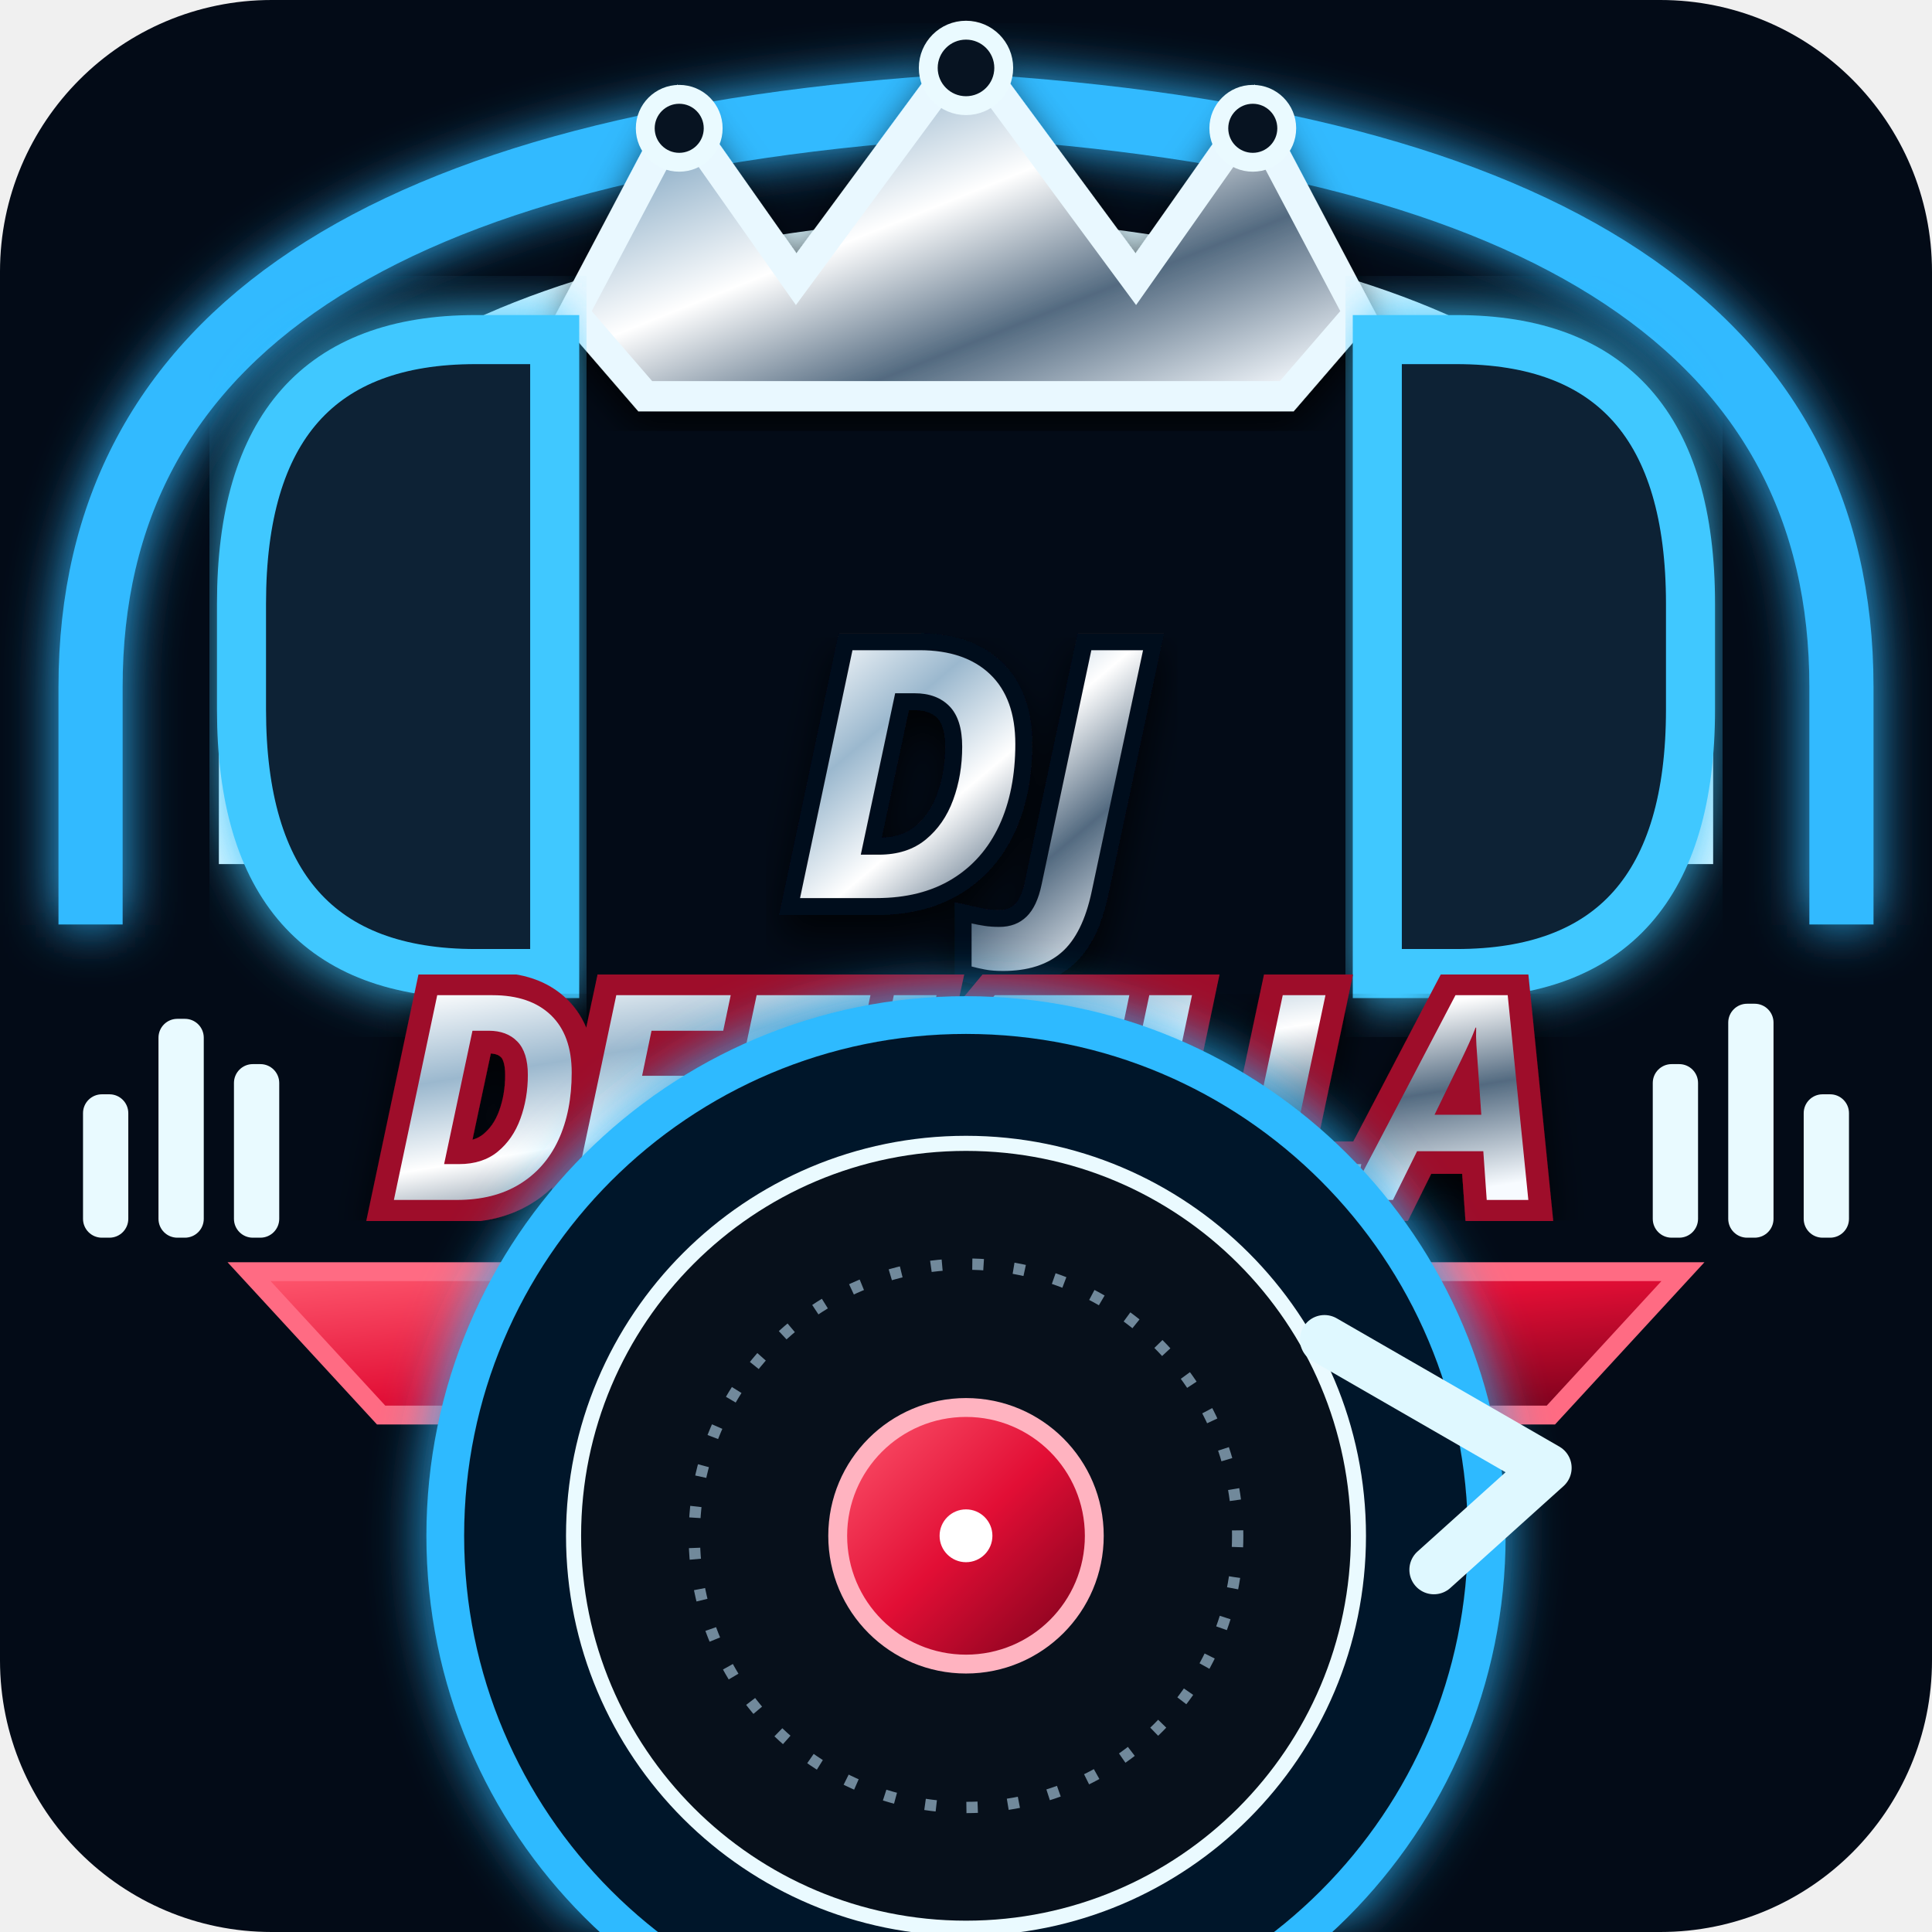
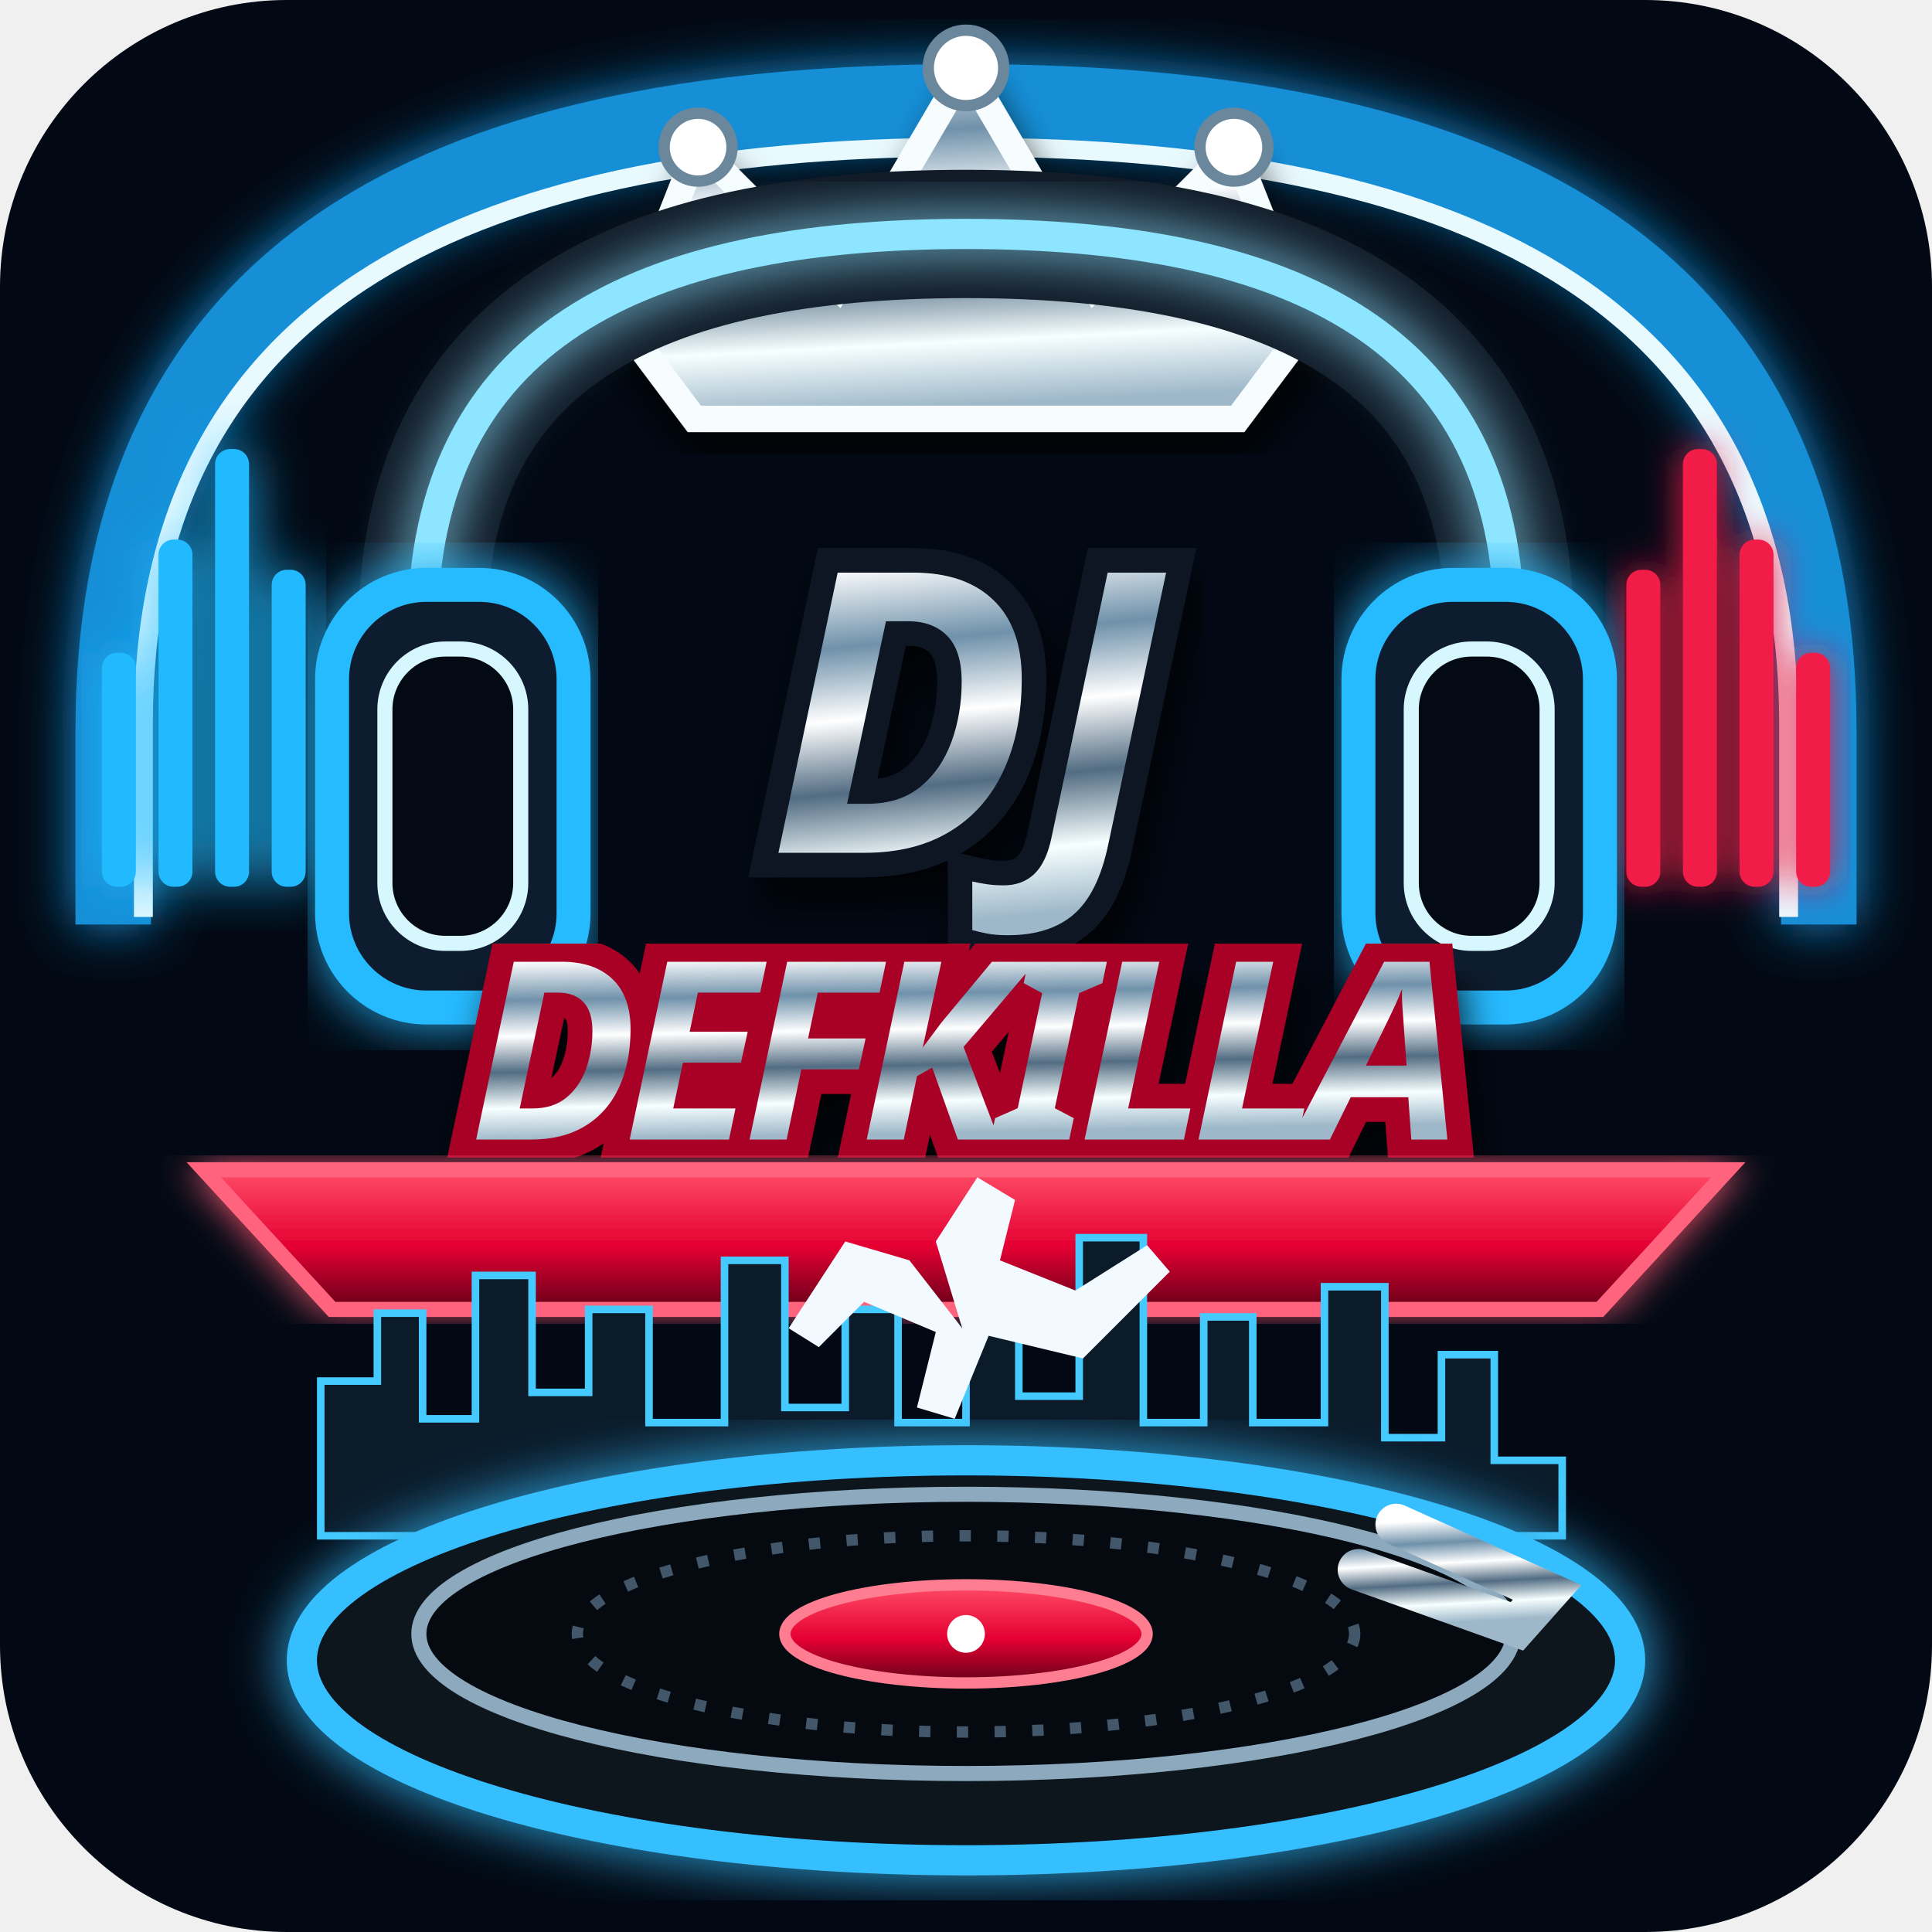
<svg xmlns="http://www.w3.org/2000/svg" viewBox="0 0 512 512">
  <defs>
-     <linearGradient id="metal" x1="0" y1="0" x2="0.9" y2="1">
+     <linearGradient id="chrome" x1="0" y1="0" x2="0.1" y2="1">
      <stop stop-color="#fff" />
-       <stop offset=".25" stop-color="#9bb8ce" />
-       <stop offset=".48" stop-color="#fff" />
-       <stop offset=".72" stop-color="#536a80" />
-       <stop offset="1" stop-color="#f7fbff" />
+       <stop offset=".22" stop-color="#6f91aa" />
+       <stop offset=".42" stop-color="#fff" />
+       <stop offset=".62" stop-color="#526c82" />
+       <stop offset=".82" stop-color="#f7ffff" />
+       <stop offset="1" stop-color="#9eb8c9" />
    </linearGradient>
-     <linearGradient id="red" x1="0" y1="0" x2="1" y2="1">
-       <stop stop-color="#ff5a70" />
-       <stop offset=".5" stop-color="#e20e35" />
-       <stop offset="1" stop-color="#700019" />
+     <linearGradient id="red" x1="0" y1="0" x2="0" y2="1">
+       <stop stop-color="#ff4c67" />
+       <stop offset=".55" stop-color="#e50032" />
+       <stop offset="1" stop-color="#650019" />
    </linearGradient>
-     <filter id="glow">
+     <filter id="blueGlow">
      <feGaussianBlur stdDeviation="7" result="b" />
      <feMerge>
        <feMergeNode in="b" />
        <feMergeNode in="SourceGraphic" />
      </feMerge>
    </filter>
-     <filter id="shadow">
+     <filter id="redGlow">
+       <feGaussianBlur stdDeviation="5" result="b" />
+       <feMerge>
+         <feMergeNode in="b" />
+         <feMergeNode in="SourceGraphic" />
+       </feMerge>
+     </filter>
+     <filter id="depth">
      <feGaussianBlur in="SourceAlpha" stdDeviation="5" />
-       <feOffset dy="5" />
+       <feOffset dx="2" dy="7" />
      <feComponentTransfer>
        <feFuncA type="linear" slope=".8" />
      </feComponentTransfer>
      <feMerge>
        <feMergeNode />
        <feMergeNode in="SourceGraphic" />
      </feMerge>
    </filter>
  </defs>
-   <rect width="512" height="512" rx="72" fill="#030b17" />
-   <path d="M24 245V182Q24 42 256 28Q488 42 488 182V245" fill="none" stroke="#31baff" stroke-width="17" filter="url(#glow)" />
-   <path d="M62 229V180Q62 74 256 61Q450 74 450 180V229" fill="none" stroke="#d9f5ff" stroke-width="8" />
-   <path d="M152 83L180 30L211 74L256 13L301 74L332 30L360 83L341 105H171Z" fill="url(#metal)" stroke="#e9f8ff" stroke-width="8" filter="url(#shadow)" />
-   <g fill="#071321" stroke="#eafaff" stroke-width="5">
-     <circle cx="180" cy="34" r="9" />
+   <rect width="512" height="512" rx="76" fill="#020914" />
+   <path d="M30 245V194C30 74 112 27 256 27s226 47 226 167v51" fill="none" stroke="#168fd7" stroke-width="20" filter="url(#blueGlow)" />
+   <path d="M38 243V192C38 83 119 39 256 39s218 44 218 153v51" fill="none" stroke="#e9faff" stroke-width="5" />
+   <g fill="#20baff" filter="url(#blueGlow)">
+     <rect x="27" y="173" width="9" height="62" rx="4" />
+     <rect x="42" y="143" width="9" height="92" rx="4" />
+     <rect x="57" y="119" width="9" height="116" rx="4" />
+     <rect x="72" y="151" width="9" height="84" rx="4" />
+   </g>
+   <g fill="#f21d48" filter="url(#redGlow)">
+     <rect x="431" y="151" width="9" height="84" rx="4" />
+     <rect x="446" y="119" width="9" height="116" rx="4" />
+     <rect x="461" y="143" width="9" height="92" rx="4" />
+     <rect x="476" y="173" width="9" height="62" rx="4" />
+   </g>
+   <path d="M166 87L185 39L222 76L256 18L290 76L327 39L346 87L328 111H184Z" fill="url(#chrome)" stroke="#f7fdff" stroke-width="7" filter="url(#depth)" />
+   <g fill="#fff" stroke="#6b879b" stroke-width="3">
+     <circle cx="185" cy="39" r="9" />
    <circle cx="256" cy="18" r="10" />
-     <circle cx="332" cy="34" r="9" />
+     <circle cx="327" cy="39" r="9" />
  </g>
-   <path d="M64 160Q64 90 126 90H147V258H126Q64 258 64 188Z" fill="#0b2035" stroke="#40c8ff" stroke-width="13" filter="url(#glow)" />
-   <path d="M448 160Q448 90 386 90H365V258H386Q448 258 448 188Z" fill="#0b2035" stroke="#40c8ff" stroke-width="13" filter="url(#glow)" />
-   <g fill="#e9faff">
-     <rect x="22" y="290" width="12" height="38" rx="5" />
-     <rect x="42" y="270" width="12" height="58" rx="5" />
-     <rect x="62" y="282" width="12" height="46" rx="5" />
-     <rect x="438" y="282" width="12" height="46" rx="5" />
-     <rect x="458" y="266" width="12" height="62" rx="5" />
-     <rect x="478" y="290" width="12" height="38" rx="5" />
-   </g>
-   <text x="256" y="238" text-anchor="middle" font-family="Arial Black,Impact,sans-serif" font-size="92" font-style="italic" font-weight="900" fill="url(#metal)" stroke="#06101d" stroke-width="9" paint-order="stroke" filter="url(#shadow)">DJ</text>
-   <text x="256" y="318" text-anchor="middle" font-family="Arial Black,Impact,sans-serif" font-size="76" font-style="italic" font-weight="900" letter-spacing="-4" fill="url(#metal)" stroke="#9e0929" stroke-width="12" paint-order="stroke" filter="url(#shadow)">DEFKILLA</text>
-   <path d="M66 337L446 337L411 375H101Z" fill="url(#red)" stroke="#ff6b83" stroke-width="5" />
-   <path d="M118 407a138 138 0 1 0 276 0a138 138 0 1 0 -276 0" fill="#06182a" stroke="#2fbaff" stroke-width="10" filter="url(#glow)" />
-   <circle cx="256" cy="407" r="104" fill="#07101b" stroke="#eafaff" stroke-width="4" />
-   <circle cx="256" cy="407" r="72" fill="none" stroke="#71899b" stroke-width="3" stroke-dasharray="3 8" />
-   <circle cx="256" cy="407" r="34" fill="url(#red)" stroke="#ffb3c0" stroke-width="5" />
-   <circle cx="256" cy="407" r="7" fill="#fff" />
-   <path d="M351 355L410 389L380 416" fill="none" stroke="#dff8ff" stroke-width="13" stroke-linecap="round" stroke-linejoin="round" />
-   <path d="M42 465H470" stroke="#ed1e45" stroke-width="8" filter="url(#glow)" />
+   <path d="M112 199V167C112 89 170 62 256 62s144 27 144 105v32" fill="none" stroke="#121c29" stroke-width="34" />
+   <path d="M112 199V167C112 89 170 62 256 62s144 27 144 105v32" fill="none" stroke="#8ee5ff" stroke-width="8" filter="url(#blueGlow)" />
+   <rect x="88" y="155" width="64" height="112" rx="25" fill="#101e2d" stroke="#28baff" stroke-width="9" filter="url(#blueGlow)" />
+   <rect x="360" y="155" width="64" height="112" rx="25" fill="#101e2d" stroke="#28baff" stroke-width="9" filter="url(#blueGlow)" />
+   <rect x="102" y="172" width="36" height="78" rx="16" fill="#030a14" stroke="#d7f7ff" stroke-width="4" />
+   <rect x="374" y="172" width="36" height="78" rx="16" fill="#030a14" stroke="#d7f7ff" stroke-width="4" />
+   <text x="256" y="226" text-anchor="middle" font-family="Arial Black,Impact,sans-serif" font-size="104" font-weight="900" font-style="italic" fill="url(#chrome)" stroke="#091321" stroke-width="13" paint-order="stroke" filter="url(#depth)">DJ</text>
+   <text x="256" y="302" text-anchor="middle" font-family="Arial Black,Impact,sans-serif" font-size="66" font-weight="900" font-style="italic" letter-spacing="-4" fill="url(#chrome)" stroke="#a90028" stroke-width="13" paint-order="stroke" filter="url(#depth)">DEFKILLA</text>
+   <path d="M54 310L458 310L424 347L88 347Z" fill="url(#red)" stroke="#ff647e" stroke-width="4" filter="url(#redGlow)" />
+   <path d="M85 387V366h15v-18h12v28h14v-38h15v31h15v-22h16v30h20v-43h16v39h16v-26h14v30h18v-34h14v27h16v-42h17v49h16v-28h13v28h19v-36h16v40h15v-22h14v28h18v20H85Z" fill="#0b1b2a" stroke="#45caff" stroke-width="2" />
+   <path d="M255 352l-7-23 11-17 10 6-4 16 20 8 19-12 6 7-23 23-25-6-9 22-10-3 5-20-19-8-12 12-8-5 15-23 17 5Z" fill="#f3faff" />
+   <ellipse cx="256" cy="440" rx="176" ry="53" fill="#07121e" stroke="#36bfff" stroke-width="8" filter="url(#blueGlow)" />
+   <ellipse cx="256" cy="433" rx="145" ry="37" fill="#050a11" stroke="#8ca9bd" stroke-width="4" />
+   <ellipse cx="256" cy="433" rx="103" ry="26" fill="none" stroke="#43576a" stroke-width="3" stroke-dasharray="3 7" />
+   <ellipse cx="256" cy="433" rx="48" ry="13" fill="url(#red)" stroke="#ff7d91" stroke-width="3" />
+   <circle cx="256" cy="433" r="5" fill="#fff" />
+   <path d="M370 404l40 18-8 9-42-15" fill="none" stroke="url(#chrome)" stroke-width="11" stroke-linecap="round" />
+   <path d="M48 493H464" stroke="#ed1744" stroke-width="7" filter="url(#redGlow)" />
</svg>
